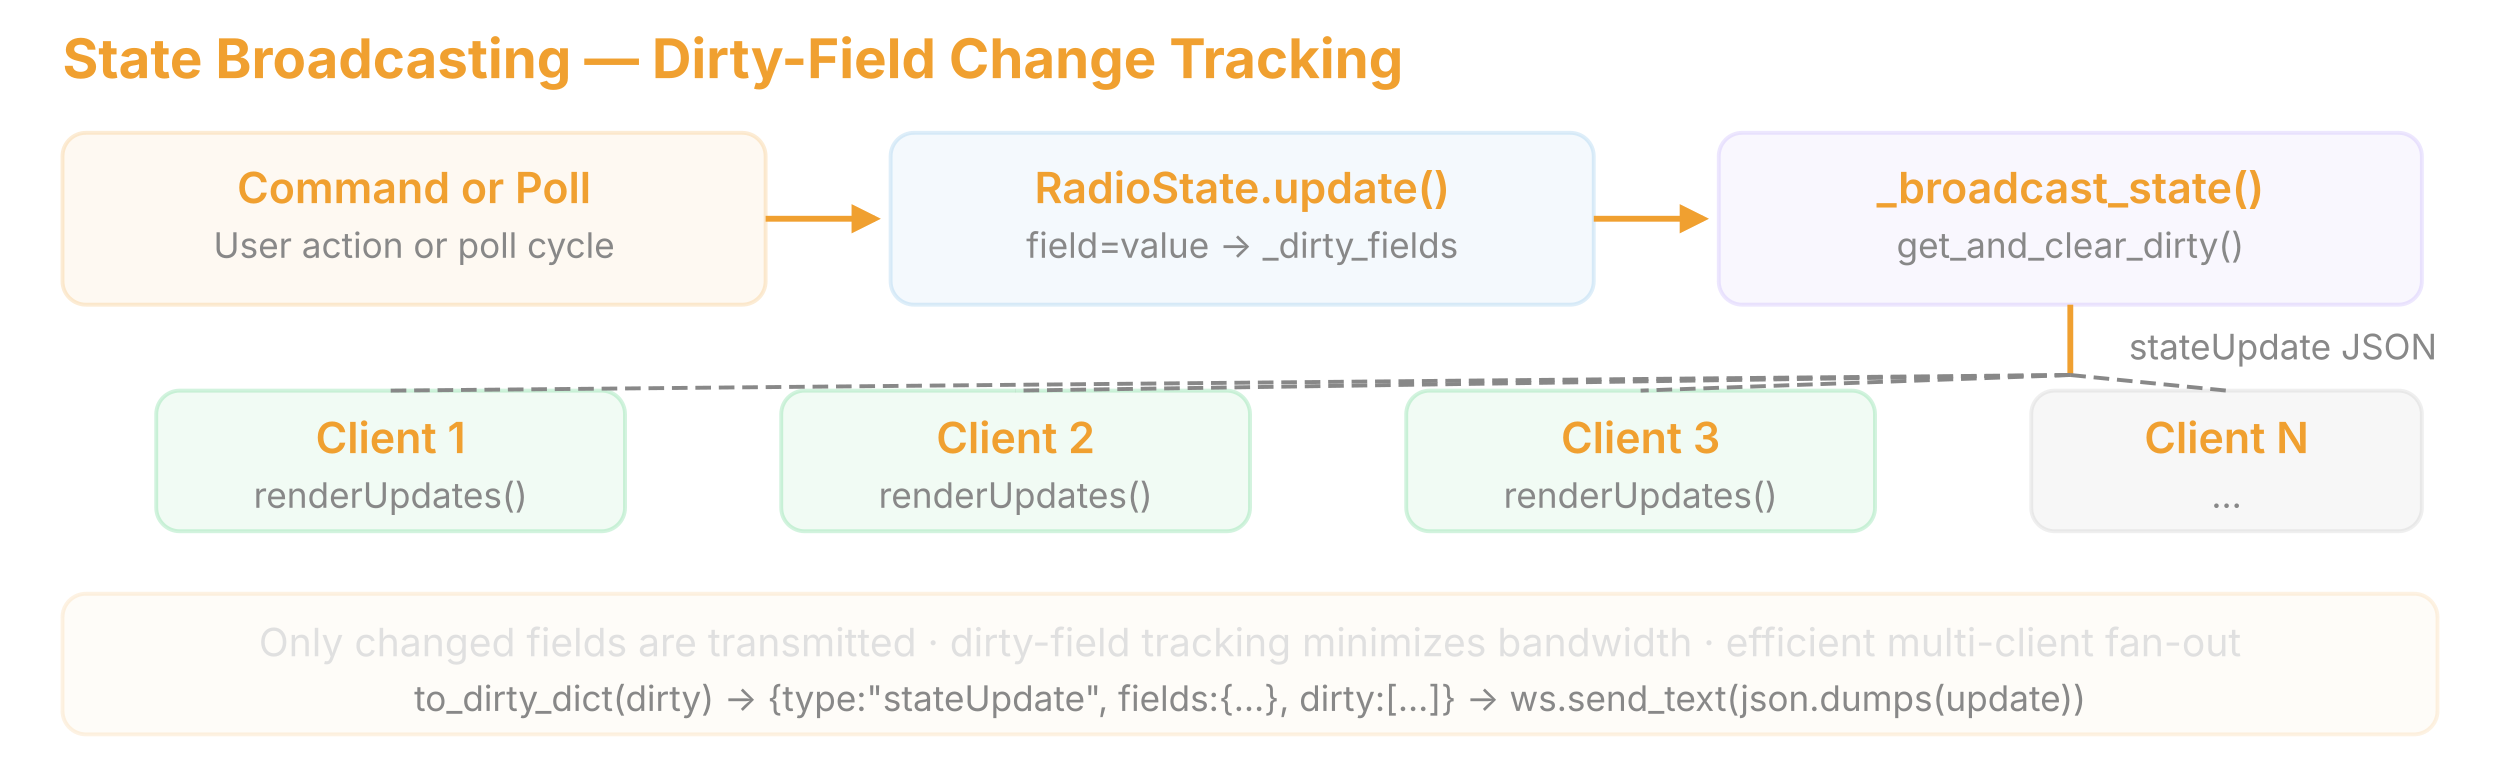
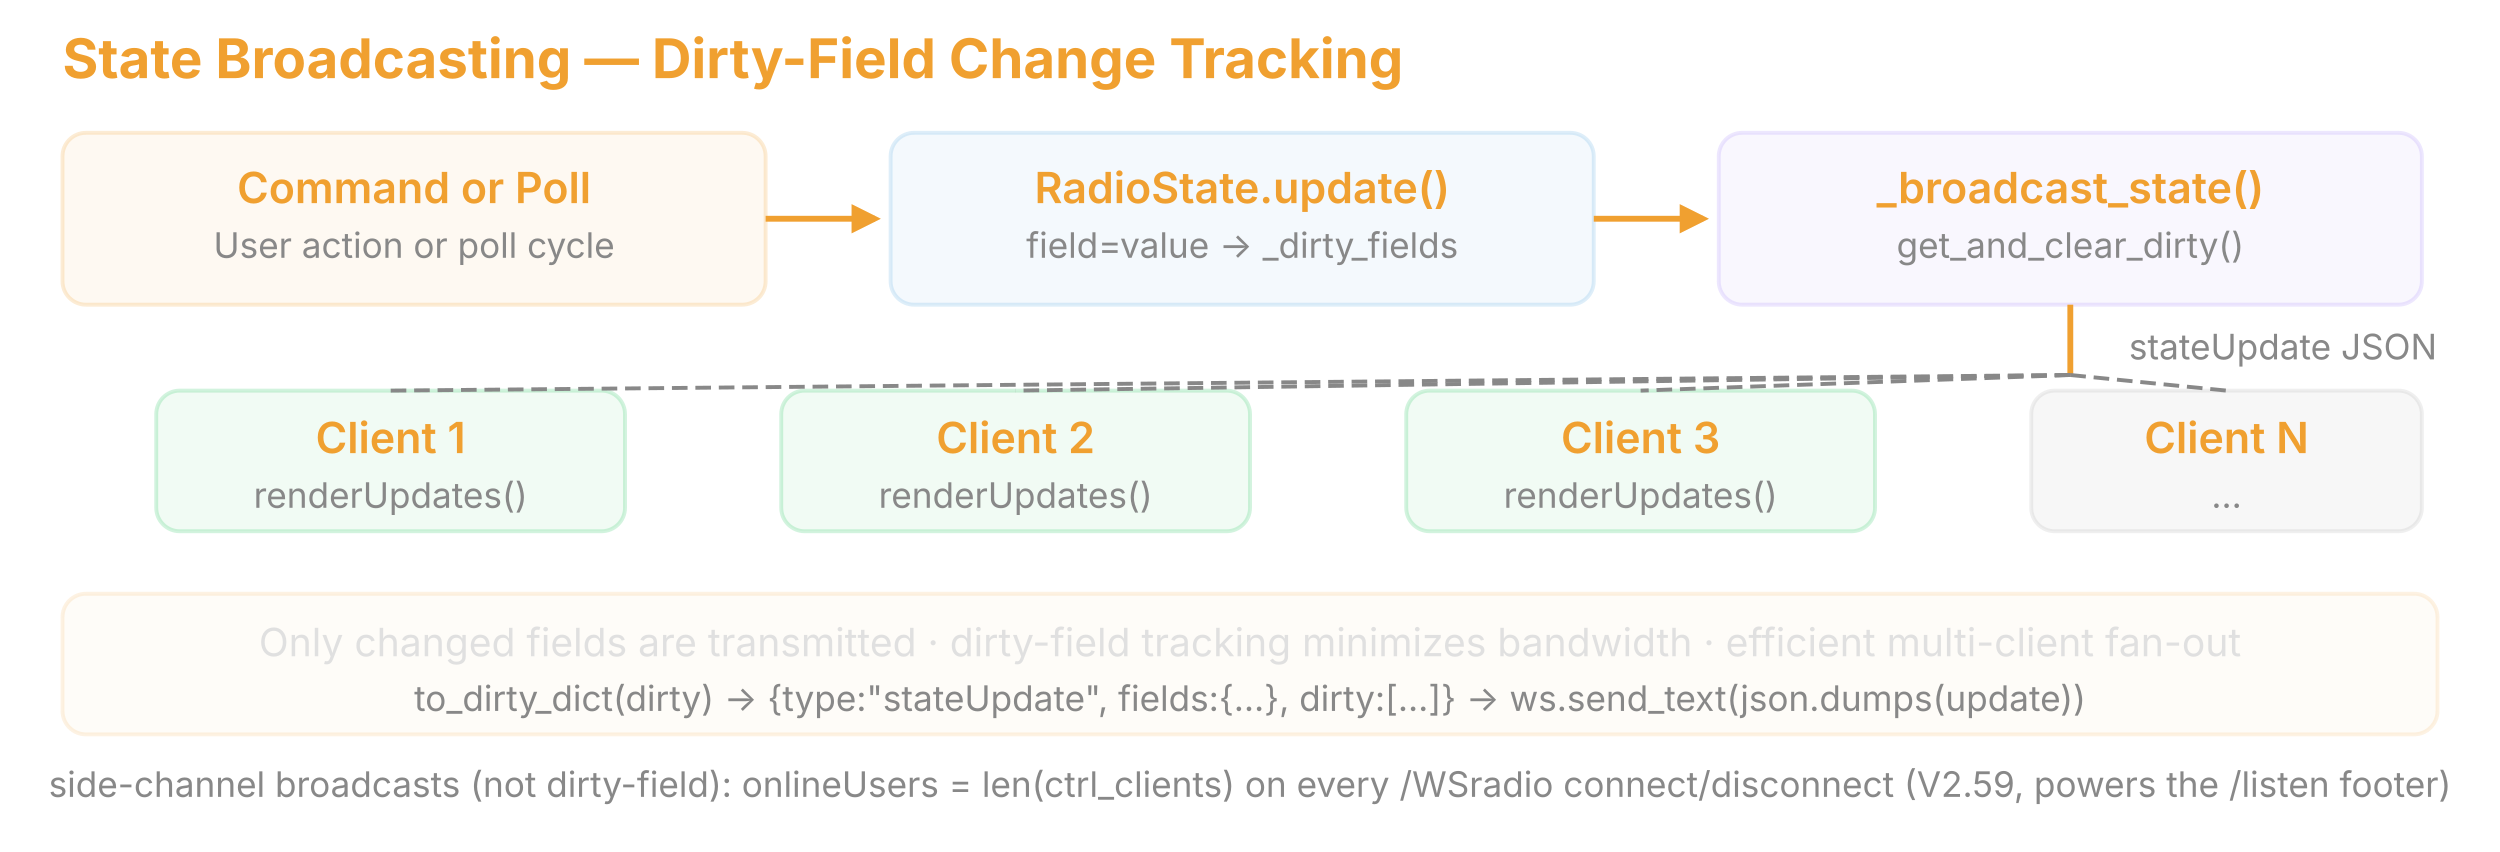
- <svg xmlns="http://www.w3.org/2000/svg" viewBox="0 0 640 200">
+ <svg xmlns="http://www.w3.org/2000/svg" viewBox="0 0 640 218">
  <defs>
    <marker id="ar" viewBox="0 0 10 10" refX="8" refY="5" markerWidth="5" markerHeight="5" orient="auto">
      <path d="M0,0 L10,5 L0,10 Z" fill="#f0a030" />
    </marker>
  </defs>
  <style>text{font-family:Inter,-apple-system,sans-serif}.h{fill:#f0a030;font-size:11px;font-weight:600}.t{fill:#e0e0e0;font-size:10px}.m{fill:#888;font-size:9px}</style>
  <text x="16" y="20" fill="#f0a030" font-size="14" font-weight="700">State Broadcasting — Dirty-Field Change Tracking</text>
  <rect x="16" y="34" width="180" height="44" rx="6" fill="#f0a03010" stroke="#f0a03033" />
  <text x="106" y="52" text-anchor="middle" class="h">Command or Poll</text>
  <text x="106" y="66" text-anchor="middle" class="m">User action or poll cycle</text>
  <line x1="196" y1="56" x2="224" y2="56" stroke="#f0a030" stroke-width="1.5" marker-end="url(#ar)" />
  <rect x="228" y="34" width="180" height="44" rx="6" fill="#5dade210" stroke="#5dade233" />
  <text x="318" y="52" text-anchor="middle" class="h">RadioState.update()</text>
  <text x="318" y="66" text-anchor="middle" class="m">field=value → _dirty_fields</text>
  <line x1="408" y1="56" x2="436" y2="56" stroke="#f0a030" stroke-width="1.5" marker-end="url(#ar)" />
  <rect x="440" y="34" width="180" height="44" rx="6" fill="#a78bfa10" stroke="#a78bfa33" />
  <text x="530" y="52" text-anchor="middle" class="h">_broadcast_state()</text>
  <text x="530" y="66" text-anchor="middle" class="m">get_and_clear_dirty()</text>
  <line x1="530" y1="78" x2="530" y2="96" stroke="#f0a030" stroke-width="1.5" />
  <text x="545" y="92" class="m">stateUpdate JSON</text>
  <rect x="40" y="100" width="120" height="36" rx="6" fill="#22c55e10" stroke="#22c55e33" />
  <text x="100" y="116" text-anchor="middle" class="h">Client 1</text>
  <text x="100" y="130" text-anchor="middle" class="m">renderUpdates()</text>
  <rect x="200" y="100" width="120" height="36" rx="6" fill="#22c55e10" stroke="#22c55e33" />
  <text x="260" y="116" text-anchor="middle" class="h">Client 2</text>
  <text x="260" y="130" text-anchor="middle" class="m">renderUpdates()</text>
  <rect x="360" y="100" width="120" height="36" rx="6" fill="#22c55e10" stroke="#22c55e33" />
  <text x="420" y="116" text-anchor="middle" class="h">Client 3</text>
  <text x="420" y="130" text-anchor="middle" class="m">renderUpdates()</text>
  <rect x="520" y="100" width="100" height="36" rx="6" fill="#88888810" stroke="#88888822" />
  <text x="570" y="116" text-anchor="middle" class="h">Client N</text>
  <text x="570" y="130" text-anchor="middle" class="m">...</text>
  <line x1="530" y1="96" x2="100" y2="100" stroke="#888" stroke-width="1" stroke-dasharray="4,2" />
  <line x1="530" y1="96" x2="260" y2="100" stroke="#888" stroke-width="1" stroke-dasharray="4,2" />
  <line x1="530" y1="96" x2="420" y2="100" stroke="#888" stroke-width="1" stroke-dasharray="4,2" />
  <line x1="530" y1="96" x2="570" y2="100" stroke="#888" stroke-width="1" stroke-dasharray="4,2" />
  <rect x="16" y="152" width="608" height="36" rx="6" fill="#f0a03008" stroke="#f0a03022" />
  <text x="320" y="168" text-anchor="middle" class="t">Only changed fields are transmitted · dirty-field tracking minimizes bandwidth · efficient multi-client fan-out</text>
  <text x="320" y="182" text-anchor="middle" class="m">to_dirty_dict(dirty) → {type:"stateUpdate", fields:{...}, dirty:[...]} → ws.send_text(json.dumps(update))</text>
+   <text x="320" y="204" text-anchor="middle" class="m">side-channel broadcasts (not dirty-field): onlineUsers = len(ctrl_clients) on every /WSradio connect/disconnect (V2.59, powers the /listen footer)</text>
</svg>
